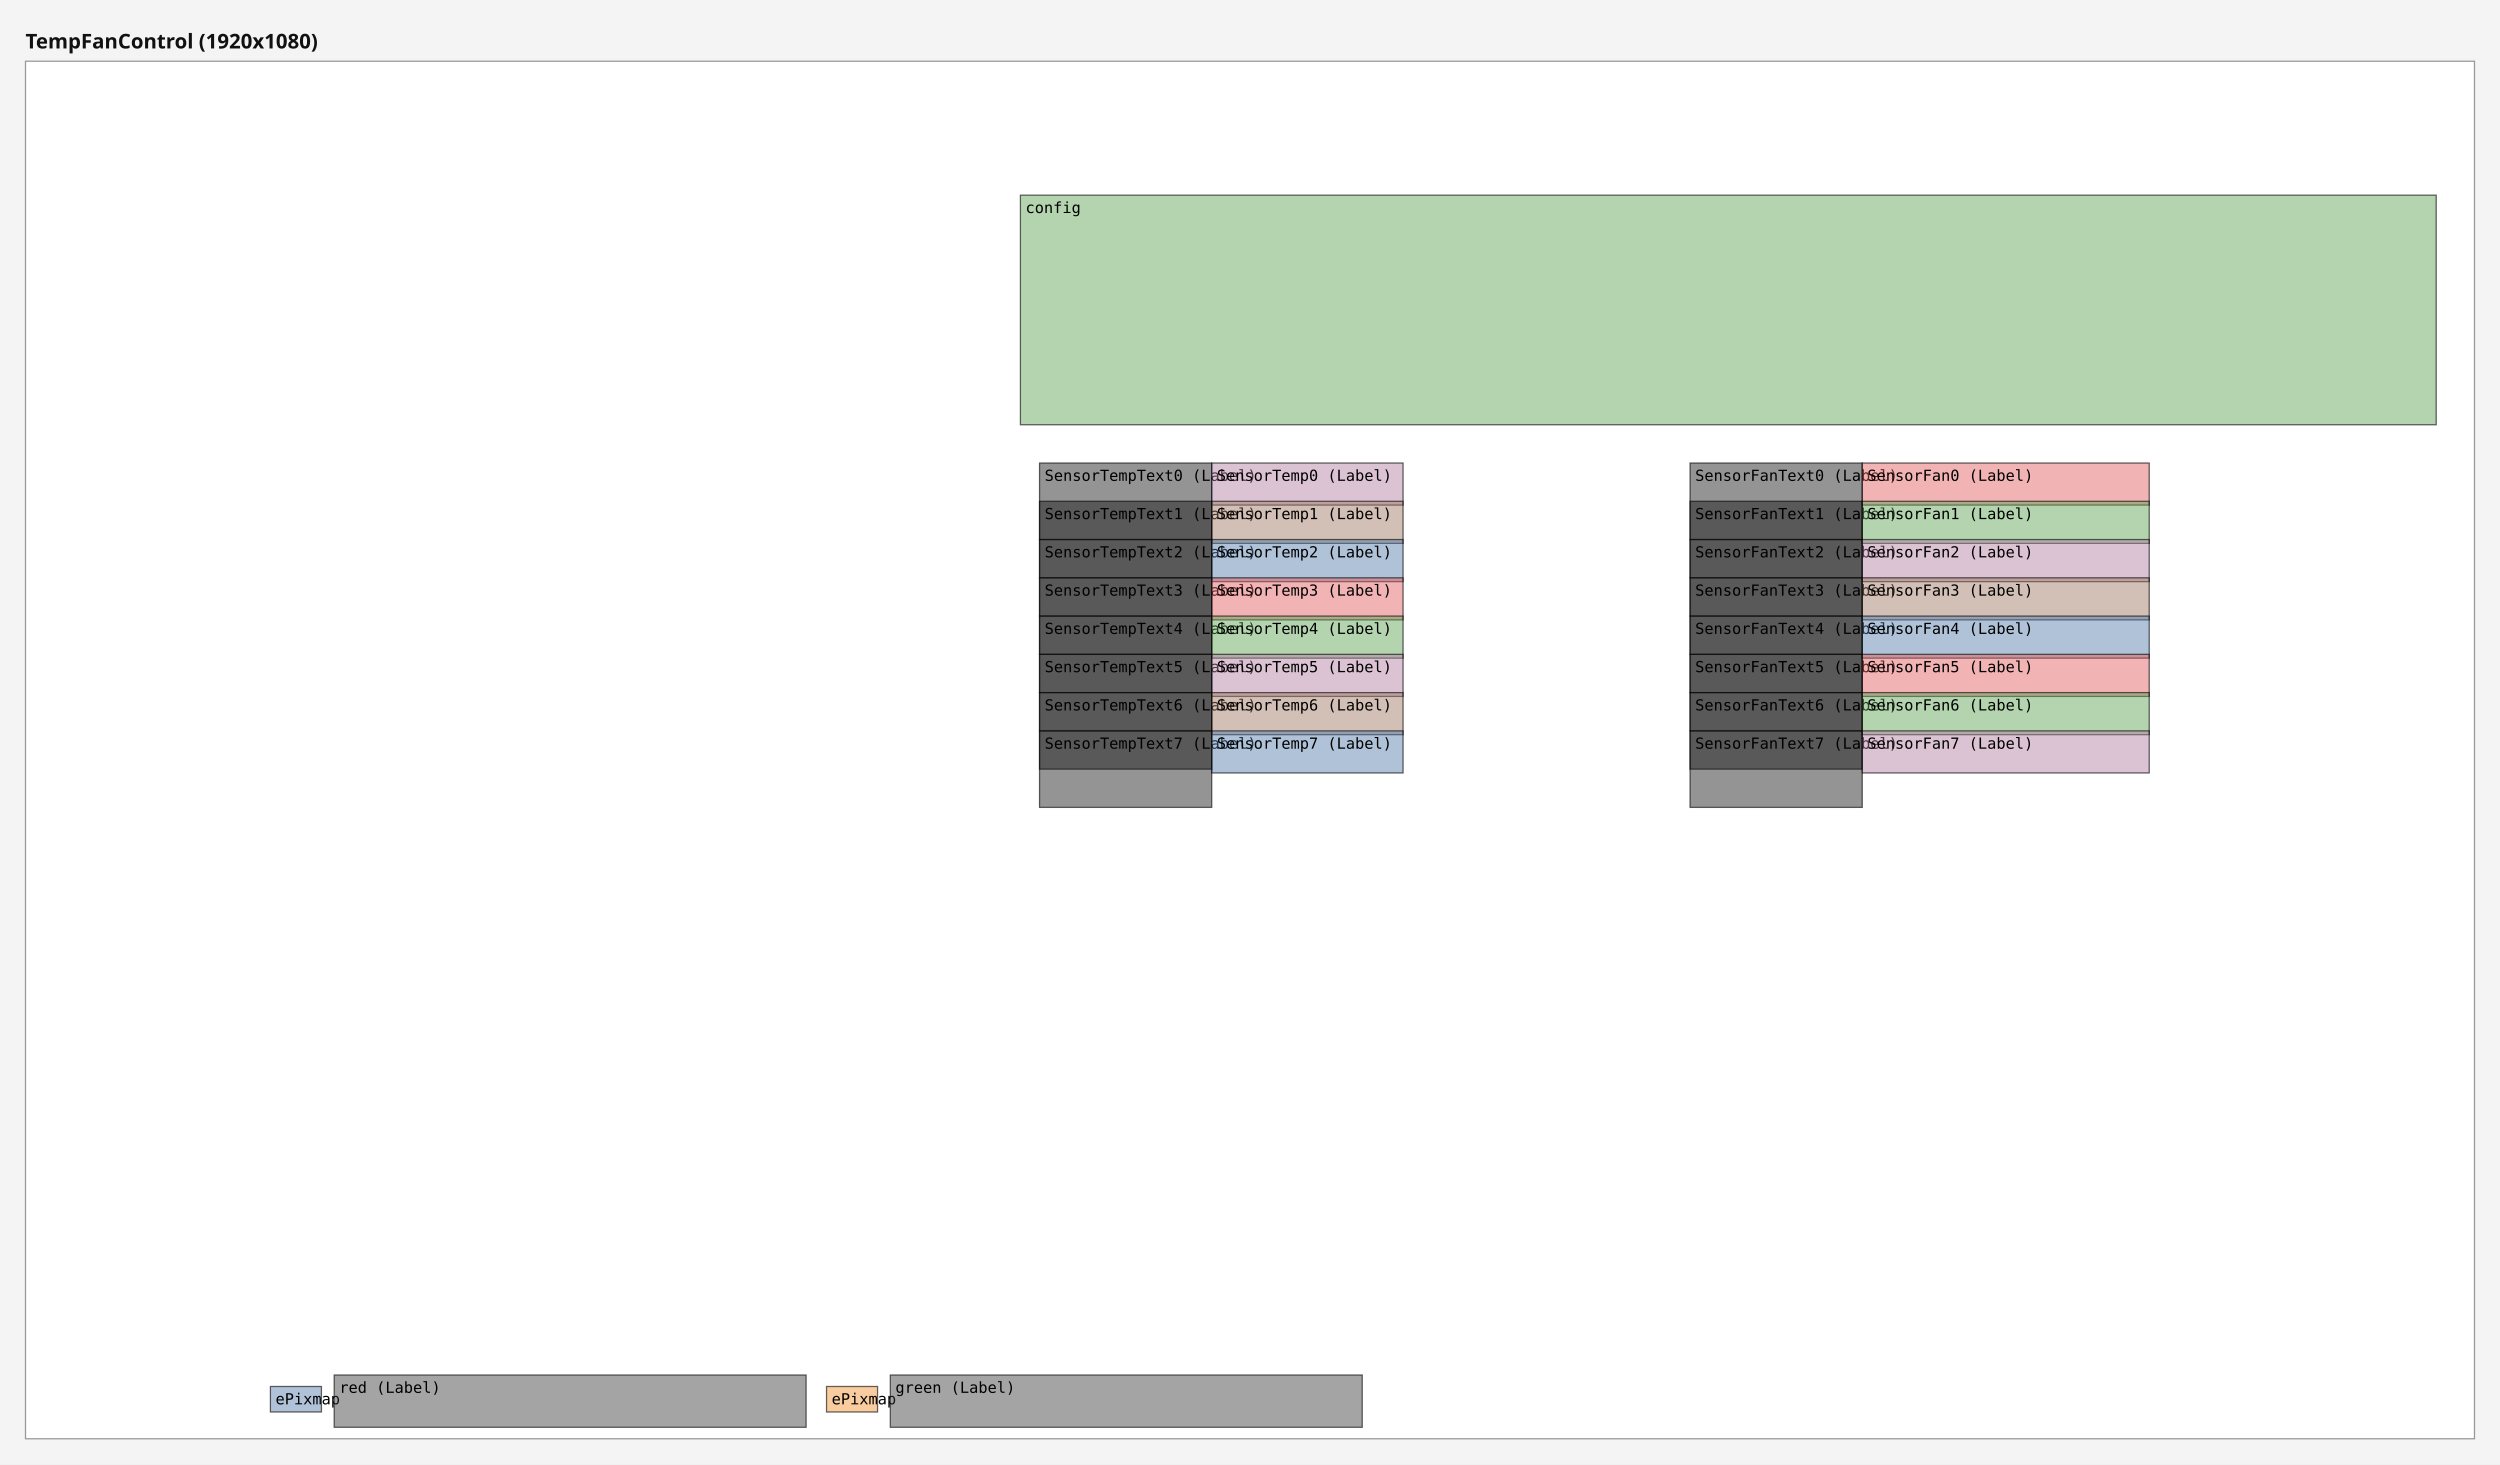
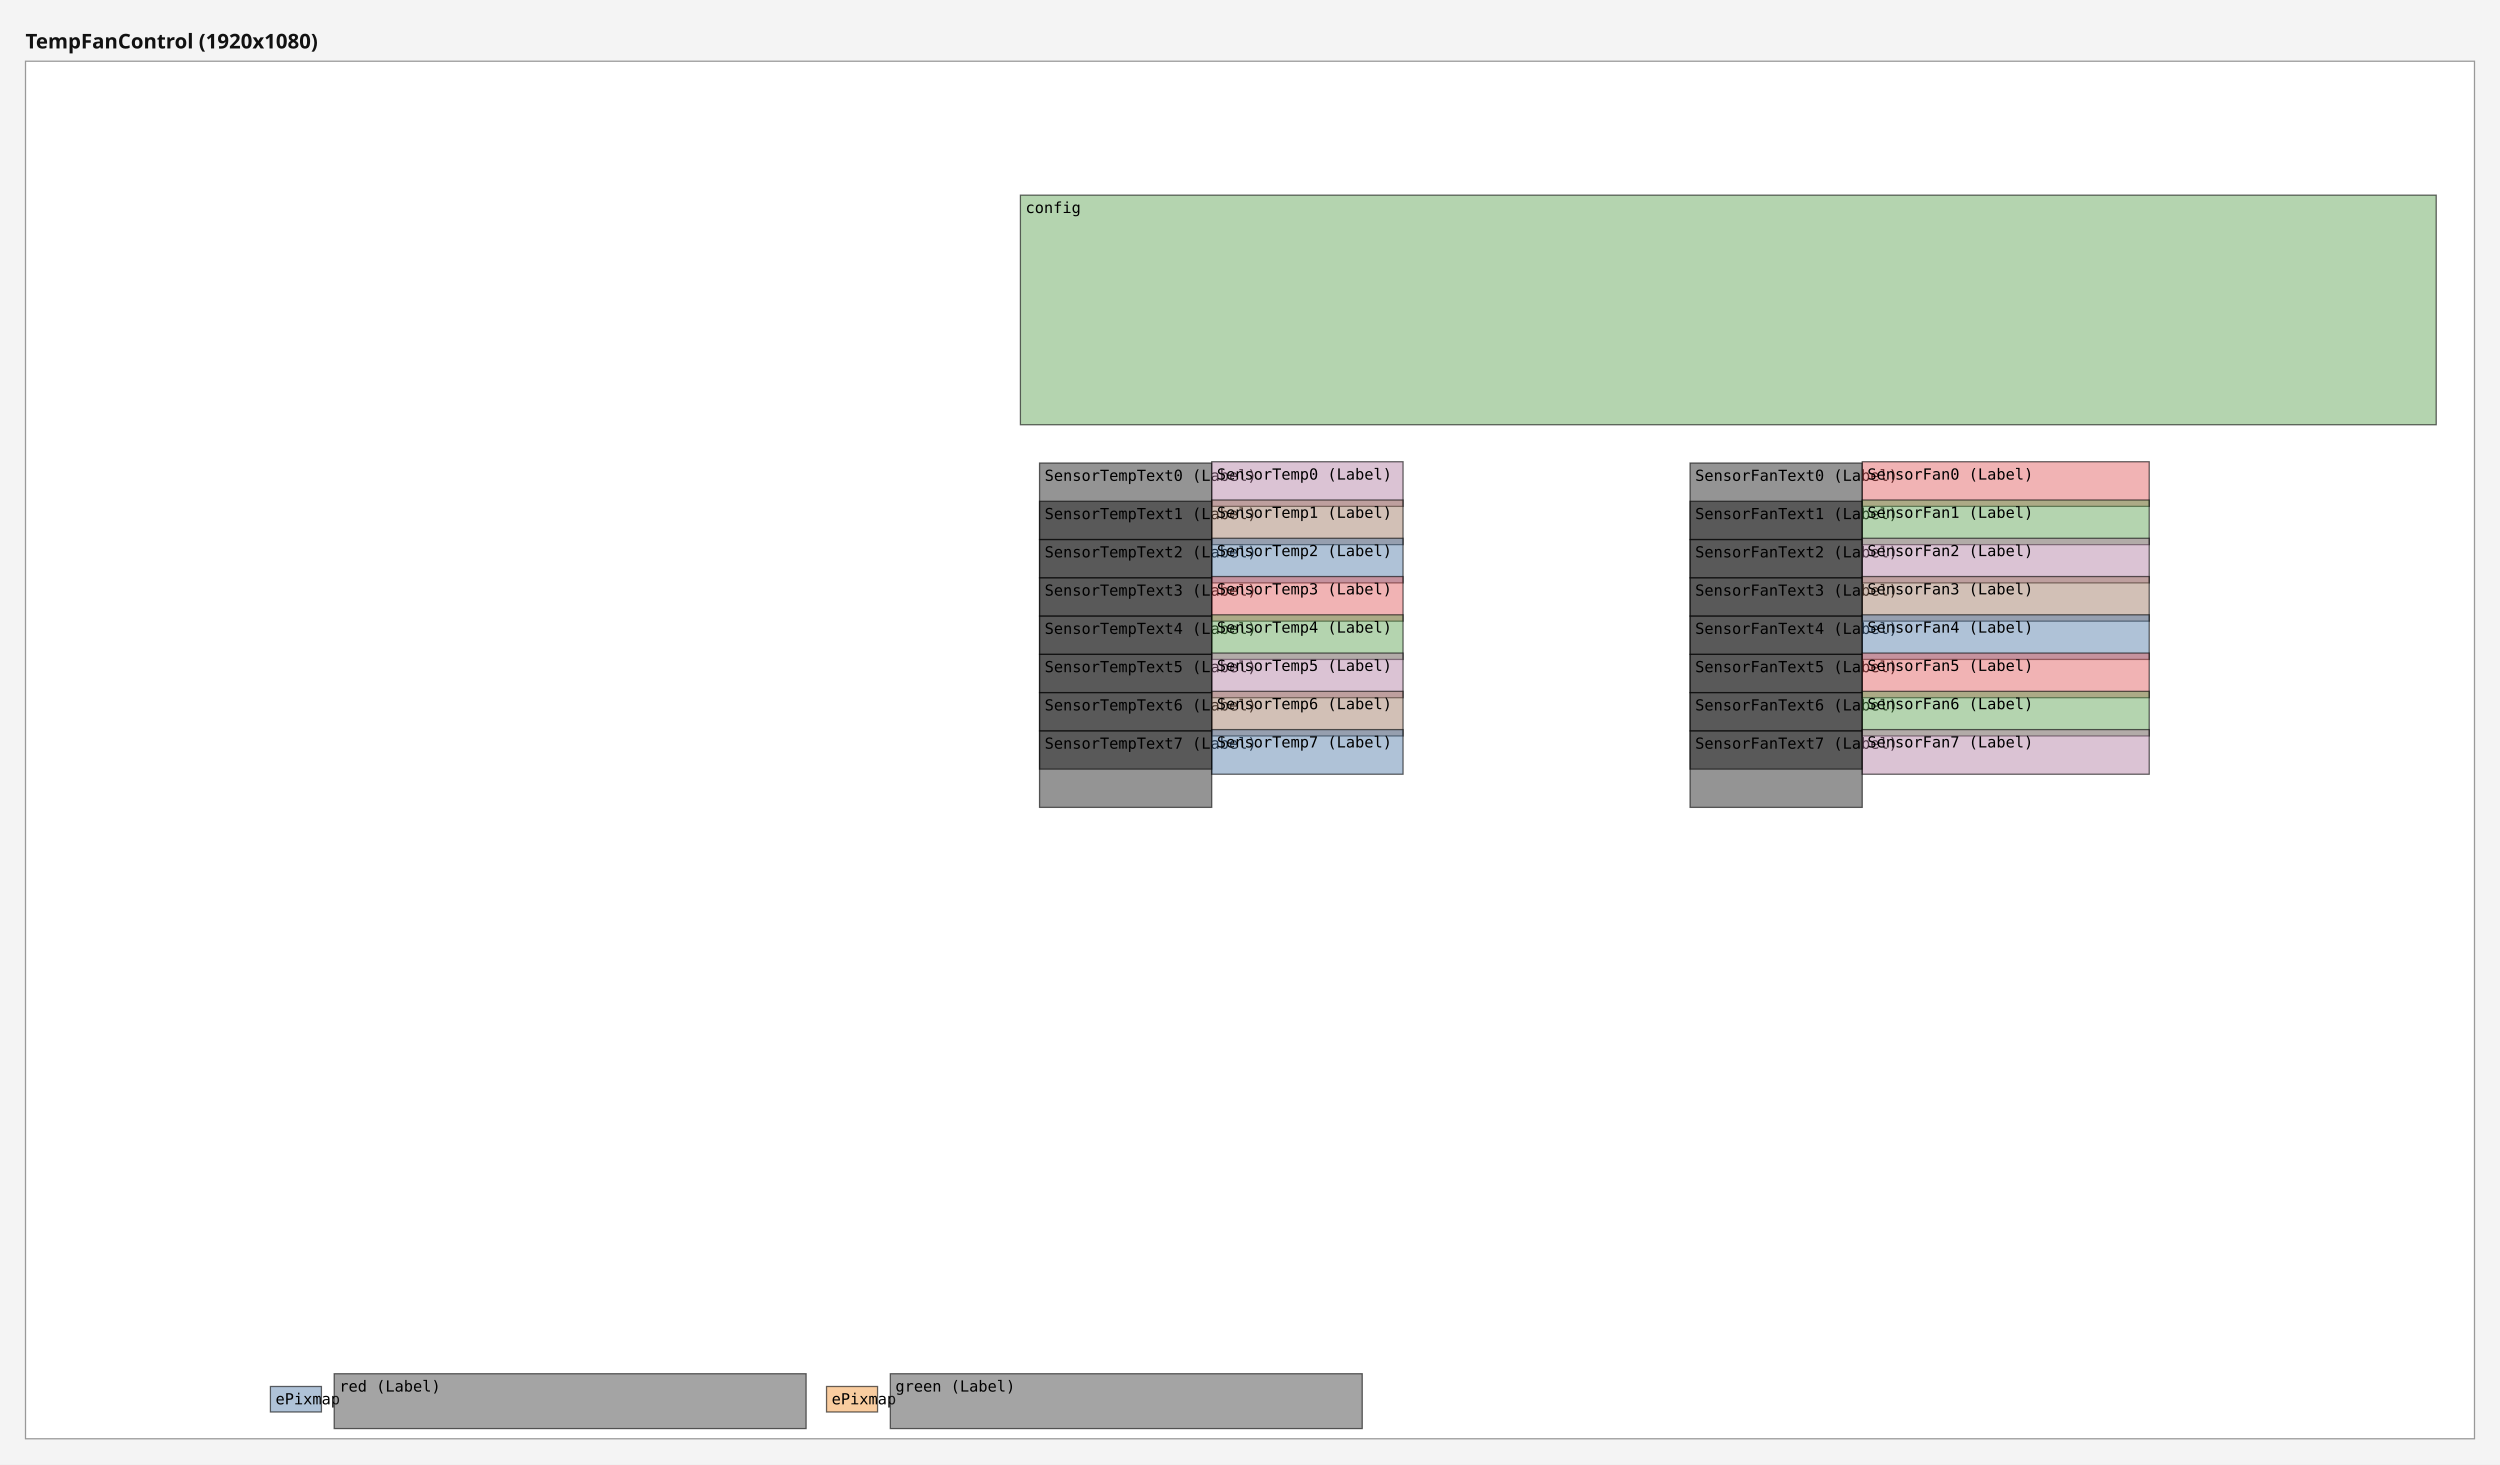
<svg xmlns="http://www.w3.org/2000/svg" width="1960" height="1148" viewBox="0 0 1960 1148">
  <rect x="0" y="0" width="1960" height="1148" fill="#f4f4f4" />
  <text x="20" y="38" font-family="sans-serif" font-size="16" font-weight="bold" fill="#111111">TempFanControl (1920x1080)</text>
  <g data-screen="0" transform="translate(20,48)">
    <rect x="0" y="0" width="1920" height="1080" fill="#ffffff" stroke="#999999" stroke-width="1" />
    <g>
      <rect data-ref="0:0" x="192" y="1039" width="40" height="20" fill="#4e79a7" fill-opacity="0.45" stroke="#000000" stroke-opacity="0.6" stroke-width="1" />
      <text x="196" y="1053" font-family="monospace" font-size="12" fill="#000000">ePixmap</text>
    </g>
    <g>
      <rect data-ref="0:1" x="628" y="1039" width="40" height="20" fill="#f28e2b" fill-opacity="0.45" stroke="#000000" stroke-opacity="0.6" stroke-width="1" />
      <text x="632" y="1053" font-family="monospace" font-size="12" fill="#000000">ePixmap</text>
    </g>
    <g>
      <rect data-ref="0:4" x="780" y="105" width="1110" height="180" fill="#59a14f" fill-opacity="0.45" stroke="#000000" stroke-opacity="0.6" stroke-width="1" />
      <text x="784" y="119" font-family="monospace" font-size="12" fill="#000000">config</text>
    </g>
    <g>
      <rect data-ref="0:5" x="795" y="315" width="135" height="60" fill="#121212" fill-opacity="0.45" stroke="#000000" stroke-opacity="0.6" stroke-width="1" />
      <text x="799" y="329" font-family="monospace" font-size="12" fill="#000000">SensorTempText0 (Label)</text>
    </g>
    <g>
-       <rect data-ref="0:6" x="930" y="315" width="150" height="33" fill="#b07aa1" fill-opacity="0.45" stroke="#000000" stroke-opacity="0.6" stroke-width="1" />
-       <text x="934" y="329" font-family="monospace" font-size="12" fill="#000000">SensorTemp0 (Label)</text>
+       <rect data-ref="0:6" x="930" y="314" width="150" height="35" fill="#b07aa1" fill-opacity="0.45" stroke="#000000" stroke-opacity="0.6" stroke-width="1" />
+       <text x="934" y="328" font-family="monospace" font-size="12" fill="#000000">SensorTemp0 (Label)</text>
    </g>
    <g>
      <rect data-ref="0:7" x="795" y="345" width="135" height="60" fill="#121212" fill-opacity="0.45" stroke="#000000" stroke-opacity="0.6" stroke-width="1" />
      <text x="799" y="359" font-family="monospace" font-size="12" fill="#000000">SensorTempText1 (Label)</text>
    </g>
    <g>
-       <rect data-ref="0:8" x="930" y="345" width="150" height="33" fill="#9c755f" fill-opacity="0.45" stroke="#000000" stroke-opacity="0.6" stroke-width="1" />
-       <text x="934" y="359" font-family="monospace" font-size="12" fill="#000000">SensorTemp1 (Label)</text>
+       <rect data-ref="0:8" x="930" y="344" width="150" height="35" fill="#9c755f" fill-opacity="0.45" stroke="#000000" stroke-opacity="0.6" stroke-width="1" />
+       <text x="934" y="358" font-family="monospace" font-size="12" fill="#000000">SensorTemp1 (Label)</text>
    </g>
    <g>
      <rect data-ref="0:9" x="795" y="375" width="135" height="60" fill="#121212" fill-opacity="0.45" stroke="#000000" stroke-opacity="0.6" stroke-width="1" />
      <text x="799" y="389" font-family="monospace" font-size="12" fill="#000000">SensorTempText2 (Label)</text>
    </g>
    <g>
-       <rect data-ref="0:10" x="930" y="375" width="150" height="33" fill="#4e79a7" fill-opacity="0.45" stroke="#000000" stroke-opacity="0.6" stroke-width="1" />
-       <text x="934" y="389" font-family="monospace" font-size="12" fill="#000000">SensorTemp2 (Label)</text>
+       <rect data-ref="0:10" x="930" y="374" width="150" height="35" fill="#4e79a7" fill-opacity="0.45" stroke="#000000" stroke-opacity="0.6" stroke-width="1" />
+       <text x="934" y="388" font-family="monospace" font-size="12" fill="#000000">SensorTemp2 (Label)</text>
    </g>
    <g>
      <rect data-ref="0:11" x="795" y="405" width="135" height="60" fill="#121212" fill-opacity="0.45" stroke="#000000" stroke-opacity="0.6" stroke-width="1" />
      <text x="799" y="419" font-family="monospace" font-size="12" fill="#000000">SensorTempText3 (Label)</text>
    </g>
    <g>
-       <rect data-ref="0:12" x="930" y="405" width="150" height="33" fill="#e15759" fill-opacity="0.45" stroke="#000000" stroke-opacity="0.6" stroke-width="1" />
-       <text x="934" y="419" font-family="monospace" font-size="12" fill="#000000">SensorTemp3 (Label)</text>
+       <rect data-ref="0:12" x="930" y="404" width="150" height="35" fill="#e15759" fill-opacity="0.45" stroke="#000000" stroke-opacity="0.6" stroke-width="1" />
+       <text x="934" y="418" font-family="monospace" font-size="12" fill="#000000">SensorTemp3 (Label)</text>
    </g>
    <g>
      <rect data-ref="0:13" x="795" y="435" width="135" height="60" fill="#121212" fill-opacity="0.45" stroke="#000000" stroke-opacity="0.6" stroke-width="1" />
      <text x="799" y="449" font-family="monospace" font-size="12" fill="#000000">SensorTempText4 (Label)</text>
    </g>
    <g>
-       <rect data-ref="0:14" x="930" y="435" width="150" height="33" fill="#59a14f" fill-opacity="0.45" stroke="#000000" stroke-opacity="0.6" stroke-width="1" />
-       <text x="934" y="449" font-family="monospace" font-size="12" fill="#000000">SensorTemp4 (Label)</text>
+       <rect data-ref="0:14" x="930" y="434" width="150" height="35" fill="#59a14f" fill-opacity="0.45" stroke="#000000" stroke-opacity="0.6" stroke-width="1" />
+       <text x="934" y="448" font-family="monospace" font-size="12" fill="#000000">SensorTemp4 (Label)</text>
    </g>
    <g>
      <rect data-ref="0:15" x="795" y="465" width="135" height="60" fill="#121212" fill-opacity="0.45" stroke="#000000" stroke-opacity="0.6" stroke-width="1" />
      <text x="799" y="479" font-family="monospace" font-size="12" fill="#000000">SensorTempText5 (Label)</text>
    </g>
    <g>
-       <rect data-ref="0:16" x="930" y="465" width="150" height="33" fill="#b07aa1" fill-opacity="0.45" stroke="#000000" stroke-opacity="0.6" stroke-width="1" />
-       <text x="934" y="479" font-family="monospace" font-size="12" fill="#000000">SensorTemp5 (Label)</text>
+       <rect data-ref="0:16" x="930" y="464" width="150" height="35" fill="#b07aa1" fill-opacity="0.45" stroke="#000000" stroke-opacity="0.6" stroke-width="1" />
+       <text x="934" y="478" font-family="monospace" font-size="12" fill="#000000">SensorTemp5 (Label)</text>
    </g>
    <g>
      <rect data-ref="0:17" x="795" y="495" width="135" height="60" fill="#121212" fill-opacity="0.45" stroke="#000000" stroke-opacity="0.6" stroke-width="1" />
      <text x="799" y="509" font-family="monospace" font-size="12" fill="#000000">SensorTempText6 (Label)</text>
    </g>
    <g>
-       <rect data-ref="0:18" x="930" y="495" width="150" height="33" fill="#9c755f" fill-opacity="0.45" stroke="#000000" stroke-opacity="0.6" stroke-width="1" />
-       <text x="934" y="509" font-family="monospace" font-size="12" fill="#000000">SensorTemp6 (Label)</text>
+       <rect data-ref="0:18" x="930" y="494" width="150" height="35" fill="#9c755f" fill-opacity="0.45" stroke="#000000" stroke-opacity="0.6" stroke-width="1" />
+       <text x="934" y="508" font-family="monospace" font-size="12" fill="#000000">SensorTemp6 (Label)</text>
    </g>
    <g>
      <rect data-ref="0:19" x="795" y="525" width="135" height="60" fill="#121212" fill-opacity="0.45" stroke="#000000" stroke-opacity="0.6" stroke-width="1" />
      <text x="799" y="539" font-family="monospace" font-size="12" fill="#000000">SensorTempText7 (Label)</text>
    </g>
    <g>
-       <rect data-ref="0:20" x="930" y="525" width="150" height="33" fill="#4e79a7" fill-opacity="0.45" stroke="#000000" stroke-opacity="0.6" stroke-width="1" />
-       <text x="934" y="539" font-family="monospace" font-size="12" fill="#000000">SensorTemp7 (Label)</text>
+       <rect data-ref="0:20" x="930" y="524" width="150" height="35" fill="#4e79a7" fill-opacity="0.45" stroke="#000000" stroke-opacity="0.6" stroke-width="1" />
+       <text x="934" y="538" font-family="monospace" font-size="12" fill="#000000">SensorTemp7 (Label)</text>
    </g>
    <g>
      <rect data-ref="0:21" x="1305" y="315" width="135" height="60" fill="#121212" fill-opacity="0.45" stroke="#000000" stroke-opacity="0.6" stroke-width="1" />
      <text x="1309" y="329" font-family="monospace" font-size="12" fill="#000000">SensorFanText0 (Label)</text>
    </g>
    <g>
-       <rect data-ref="0:22" x="1440" y="315" width="225" height="33" fill="#e15759" fill-opacity="0.45" stroke="#000000" stroke-opacity="0.6" stroke-width="1" />
-       <text x="1444" y="329" font-family="monospace" font-size="12" fill="#000000">SensorFan0 (Label)</text>
+       <rect data-ref="0:22" x="1440" y="314" width="225" height="35" fill="#e15759" fill-opacity="0.45" stroke="#000000" stroke-opacity="0.6" stroke-width="1" />
+       <text x="1444" y="328" font-family="monospace" font-size="12" fill="#000000">SensorFan0 (Label)</text>
    </g>
    <g>
      <rect data-ref="0:23" x="1305" y="345" width="135" height="60" fill="#121212" fill-opacity="0.45" stroke="#000000" stroke-opacity="0.6" stroke-width="1" />
      <text x="1309" y="359" font-family="monospace" font-size="12" fill="#000000">SensorFanText1 (Label)</text>
    </g>
    <g>
-       <rect data-ref="0:24" x="1440" y="345" width="225" height="33" fill="#59a14f" fill-opacity="0.45" stroke="#000000" stroke-opacity="0.6" stroke-width="1" />
-       <text x="1444" y="359" font-family="monospace" font-size="12" fill="#000000">SensorFan1 (Label)</text>
+       <rect data-ref="0:24" x="1440" y="344" width="225" height="35" fill="#59a14f" fill-opacity="0.45" stroke="#000000" stroke-opacity="0.6" stroke-width="1" />
+       <text x="1444" y="358" font-family="monospace" font-size="12" fill="#000000">SensorFan1 (Label)</text>
    </g>
    <g>
      <rect data-ref="0:25" x="1305" y="375" width="135" height="60" fill="#121212" fill-opacity="0.45" stroke="#000000" stroke-opacity="0.6" stroke-width="1" />
      <text x="1309" y="389" font-family="monospace" font-size="12" fill="#000000">SensorFanText2 (Label)</text>
    </g>
    <g>
-       <rect data-ref="0:26" x="1440" y="375" width="225" height="33" fill="#b07aa1" fill-opacity="0.45" stroke="#000000" stroke-opacity="0.6" stroke-width="1" />
-       <text x="1444" y="389" font-family="monospace" font-size="12" fill="#000000">SensorFan2 (Label)</text>
+       <rect data-ref="0:26" x="1440" y="374" width="225" height="35" fill="#b07aa1" fill-opacity="0.45" stroke="#000000" stroke-opacity="0.6" stroke-width="1" />
+       <text x="1444" y="388" font-family="monospace" font-size="12" fill="#000000">SensorFan2 (Label)</text>
    </g>
    <g>
      <rect data-ref="0:27" x="1305" y="405" width="135" height="60" fill="#121212" fill-opacity="0.45" stroke="#000000" stroke-opacity="0.6" stroke-width="1" />
      <text x="1309" y="419" font-family="monospace" font-size="12" fill="#000000">SensorFanText3 (Label)</text>
    </g>
    <g>
-       <rect data-ref="0:28" x="1440" y="405" width="225" height="33" fill="#9c755f" fill-opacity="0.45" stroke="#000000" stroke-opacity="0.6" stroke-width="1" />
-       <text x="1444" y="419" font-family="monospace" font-size="12" fill="#000000">SensorFan3 (Label)</text>
+       <rect data-ref="0:28" x="1440" y="404" width="225" height="35" fill="#9c755f" fill-opacity="0.45" stroke="#000000" stroke-opacity="0.6" stroke-width="1" />
+       <text x="1444" y="418" font-family="monospace" font-size="12" fill="#000000">SensorFan3 (Label)</text>
    </g>
    <g>
      <rect data-ref="0:29" x="1305" y="435" width="135" height="60" fill="#121212" fill-opacity="0.45" stroke="#000000" stroke-opacity="0.6" stroke-width="1" />
      <text x="1309" y="449" font-family="monospace" font-size="12" fill="#000000">SensorFanText4 (Label)</text>
    </g>
    <g>
-       <rect data-ref="0:30" x="1440" y="435" width="225" height="33" fill="#4e79a7" fill-opacity="0.45" stroke="#000000" stroke-opacity="0.6" stroke-width="1" />
-       <text x="1444" y="449" font-family="monospace" font-size="12" fill="#000000">SensorFan4 (Label)</text>
+       <rect data-ref="0:30" x="1440" y="434" width="225" height="35" fill="#4e79a7" fill-opacity="0.45" stroke="#000000" stroke-opacity="0.6" stroke-width="1" />
+       <text x="1444" y="448" font-family="monospace" font-size="12" fill="#000000">SensorFan4 (Label)</text>
    </g>
    <g>
      <rect data-ref="0:31" x="1305" y="465" width="135" height="60" fill="#121212" fill-opacity="0.45" stroke="#000000" stroke-opacity="0.6" stroke-width="1" />
      <text x="1309" y="479" font-family="monospace" font-size="12" fill="#000000">SensorFanText5 (Label)</text>
    </g>
    <g>
-       <rect data-ref="0:32" x="1440" y="465" width="225" height="33" fill="#e15759" fill-opacity="0.45" stroke="#000000" stroke-opacity="0.6" stroke-width="1" />
-       <text x="1444" y="479" font-family="monospace" font-size="12" fill="#000000">SensorFan5 (Label)</text>
+       <rect data-ref="0:32" x="1440" y="464" width="225" height="35" fill="#e15759" fill-opacity="0.45" stroke="#000000" stroke-opacity="0.6" stroke-width="1" />
+       <text x="1444" y="478" font-family="monospace" font-size="12" fill="#000000">SensorFan5 (Label)</text>
    </g>
    <g>
      <rect data-ref="0:33" x="1305" y="495" width="135" height="60" fill="#121212" fill-opacity="0.45" stroke="#000000" stroke-opacity="0.6" stroke-width="1" />
      <text x="1309" y="509" font-family="monospace" font-size="12" fill="#000000">SensorFanText6 (Label)</text>
    </g>
    <g>
-       <rect data-ref="0:34" x="1440" y="495" width="225" height="33" fill="#59a14f" fill-opacity="0.45" stroke="#000000" stroke-opacity="0.6" stroke-width="1" />
-       <text x="1444" y="509" font-family="monospace" font-size="12" fill="#000000">SensorFan6 (Label)</text>
+       <rect data-ref="0:34" x="1440" y="494" width="225" height="35" fill="#59a14f" fill-opacity="0.45" stroke="#000000" stroke-opacity="0.6" stroke-width="1" />
+       <text x="1444" y="508" font-family="monospace" font-size="12" fill="#000000">SensorFan6 (Label)</text>
    </g>
    <g>
      <rect data-ref="0:35" x="1305" y="525" width="135" height="60" fill="#121212" fill-opacity="0.45" stroke="#000000" stroke-opacity="0.6" stroke-width="1" />
      <text x="1309" y="539" font-family="monospace" font-size="12" fill="#000000">SensorFanText7 (Label)</text>
    </g>
    <g>
-       <rect data-ref="0:36" x="1440" y="525" width="225" height="33" fill="#b07aa1" fill-opacity="0.45" stroke="#000000" stroke-opacity="0.6" stroke-width="1" />
-       <text x="1444" y="539" font-family="monospace" font-size="12" fill="#000000">SensorFan7 (Label)</text>
+       <rect data-ref="0:36" x="1440" y="524" width="225" height="35" fill="#b07aa1" fill-opacity="0.45" stroke="#000000" stroke-opacity="0.6" stroke-width="1" />
+       <text x="1444" y="538" font-family="monospace" font-size="12" fill="#000000">SensorFan7 (Label)</text>
    </g>
    <g>
-       <rect data-ref="0:2" x="242" y="1030" width="370" height="41" fill="#363636" fill-opacity="0.45" stroke="#000000" stroke-opacity="0.6" stroke-width="1" />
-       <text x="246" y="1044" font-family="monospace" font-size="12" fill="#000000">red (Label)</text>
+       <rect data-ref="0:2" x="242" y="1029" width="370" height="43" fill="#363636" fill-opacity="0.45" stroke="#000000" stroke-opacity="0.6" stroke-width="1" />
+       <text x="246" y="1043" font-family="monospace" font-size="12" fill="#000000">red (Label)</text>
    </g>
    <g>
-       <rect data-ref="0:3" x="678" y="1030" width="370" height="41" fill="#363636" fill-opacity="0.45" stroke="#000000" stroke-opacity="0.6" stroke-width="1" />
-       <text x="682" y="1044" font-family="monospace" font-size="12" fill="#000000">green (Label)</text>
+       <rect data-ref="0:3" x="678" y="1029" width="370" height="43" fill="#363636" fill-opacity="0.45" stroke="#000000" stroke-opacity="0.6" stroke-width="1" />
+       <text x="682" y="1043" font-family="monospace" font-size="12" fill="#000000">green (Label)</text>
    </g>
  </g>
</svg>
